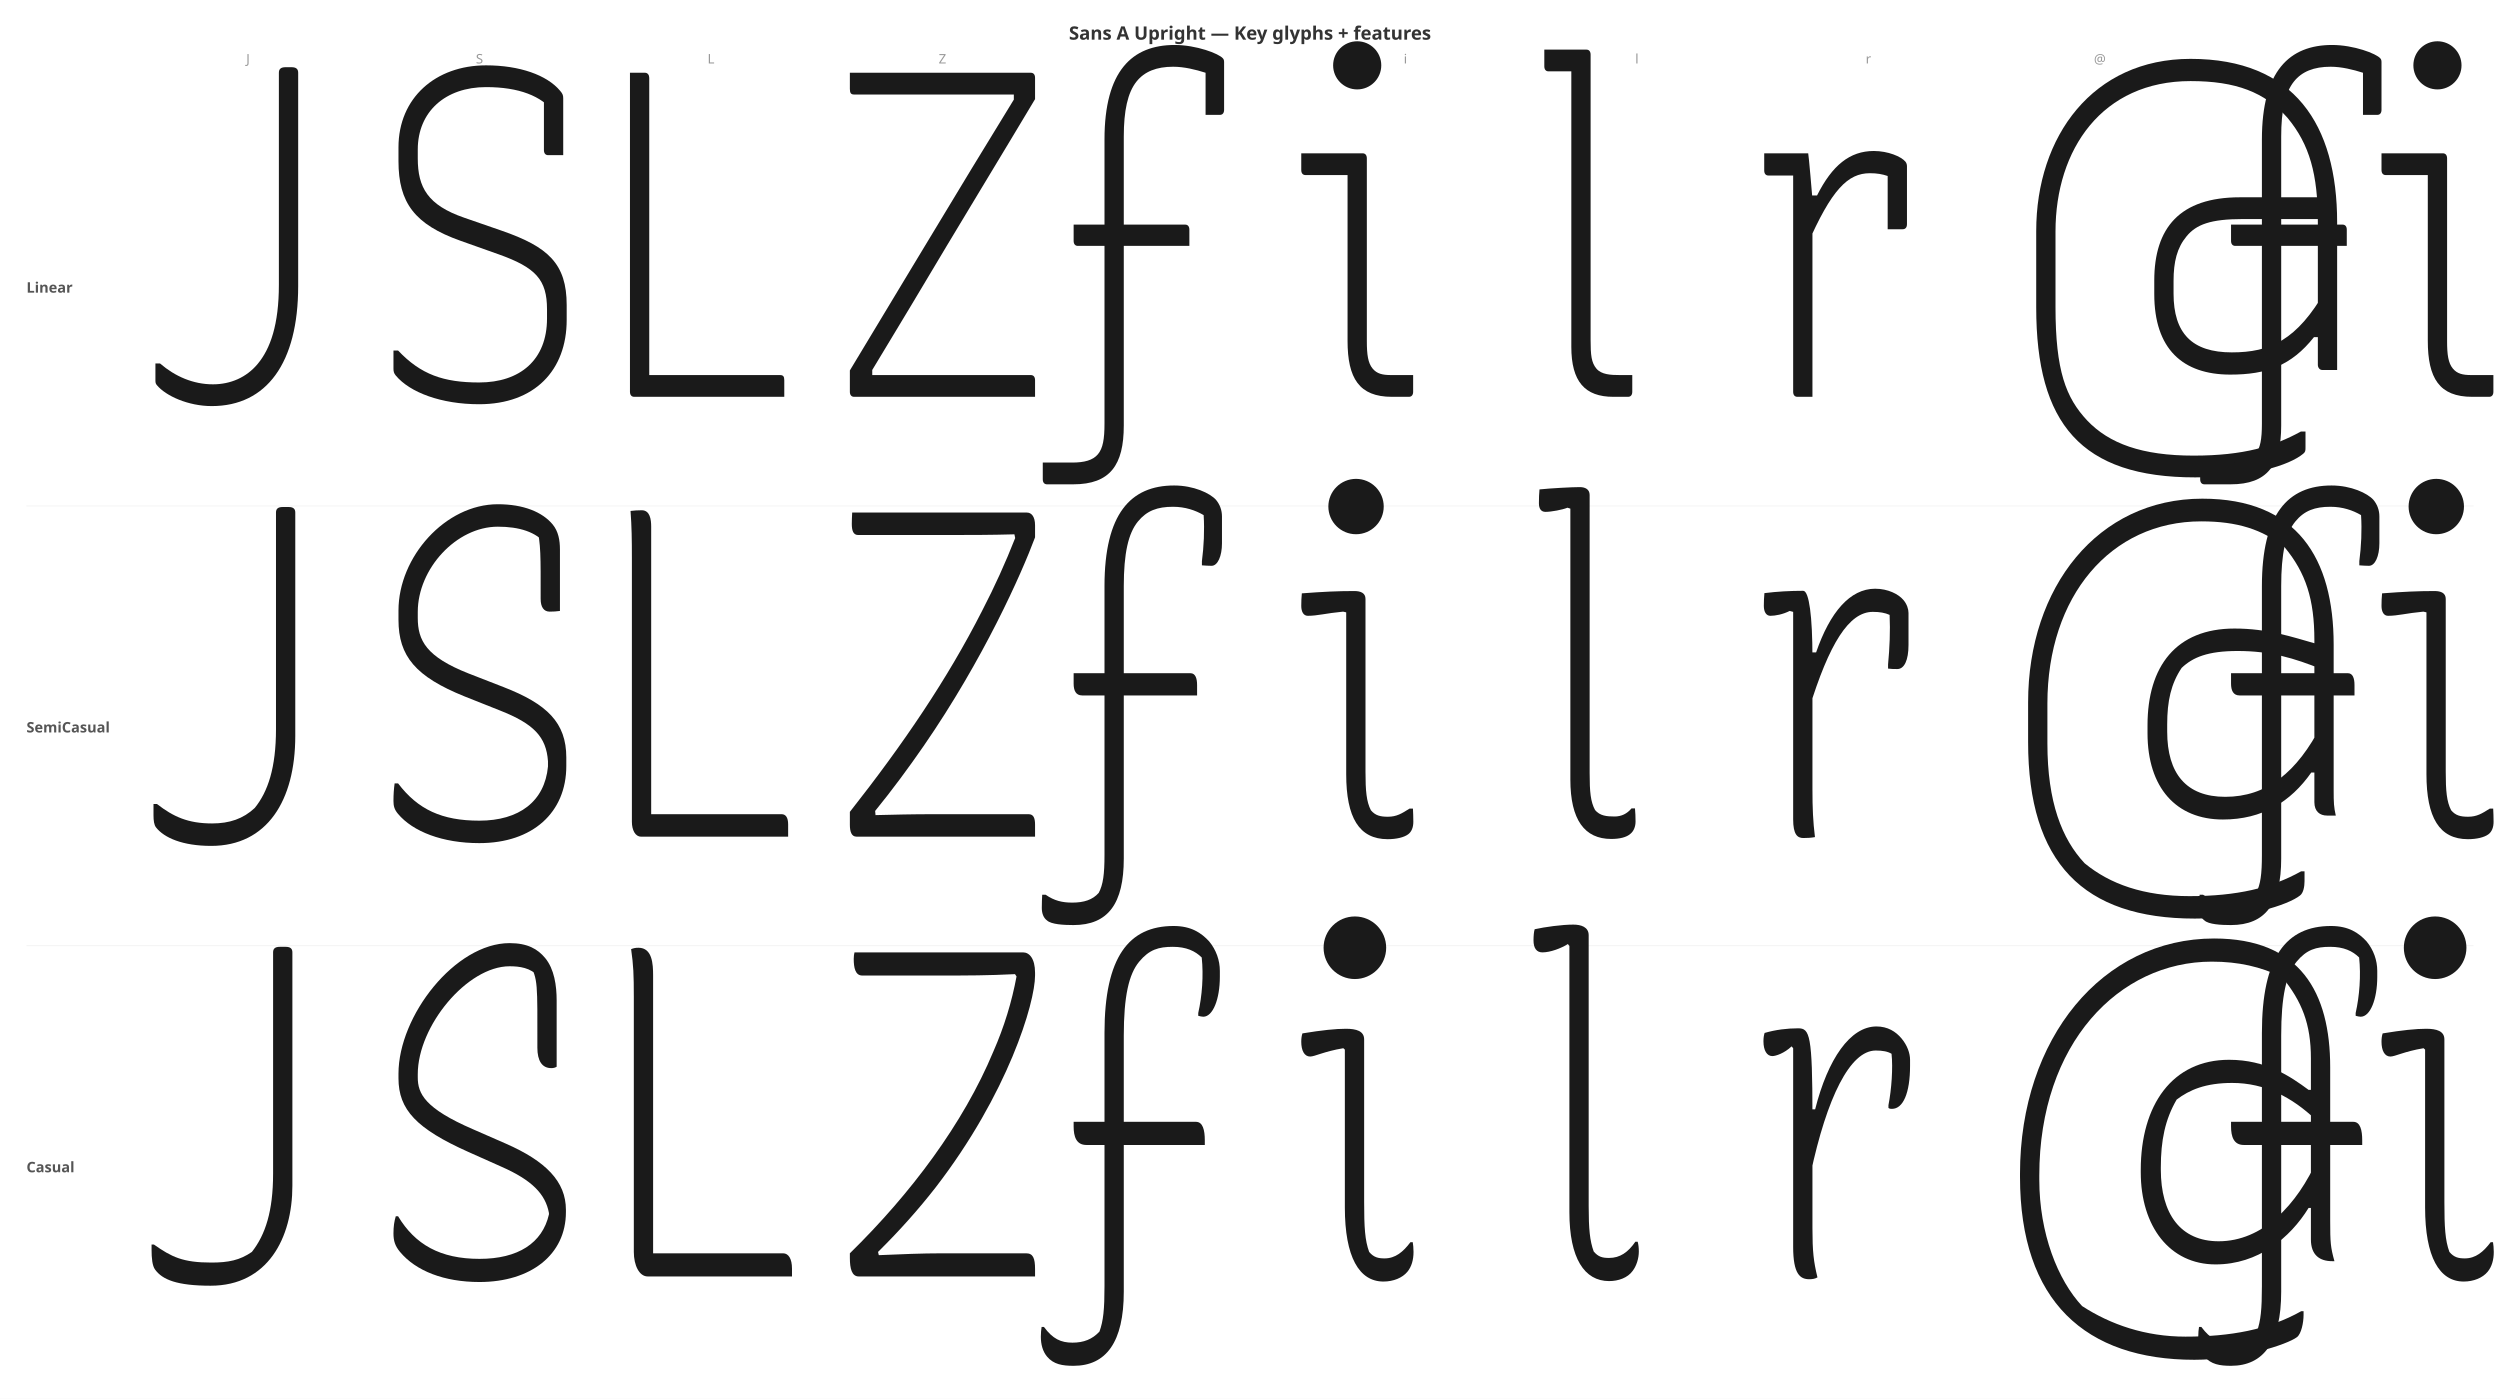
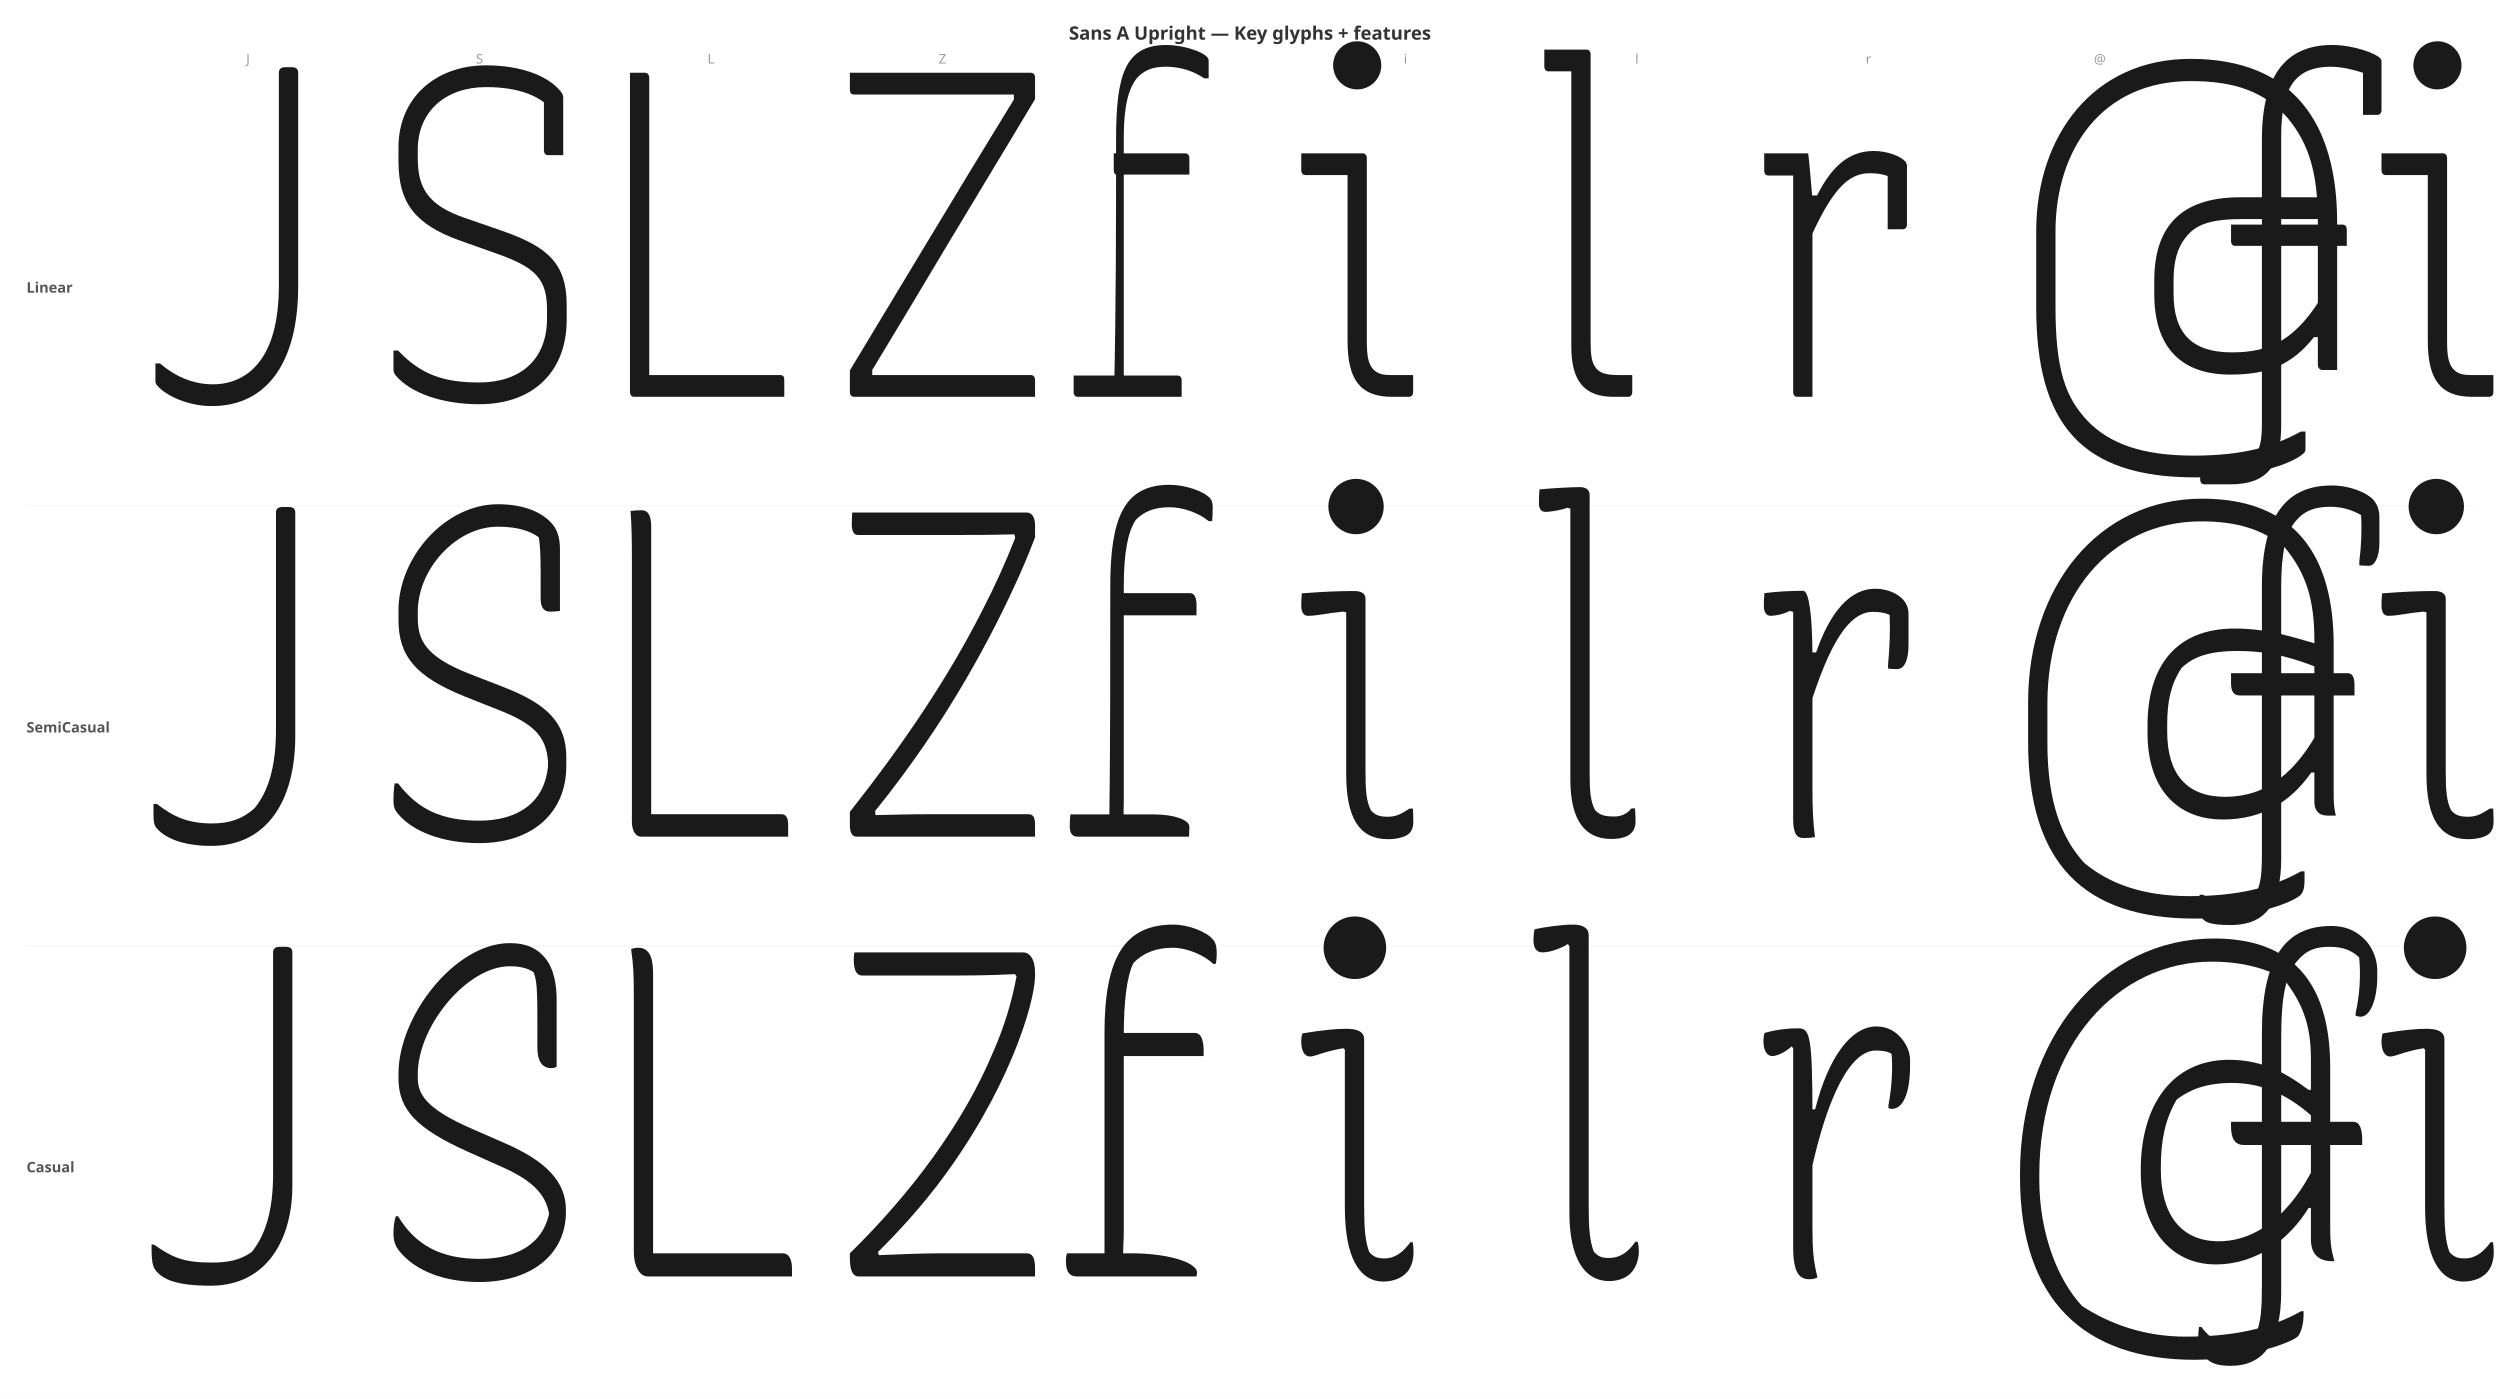
<svg xmlns="http://www.w3.org/2000/svg" width="1890.0" height="1057.5" viewBox="0 0 1890.0 1057.5">
  <rect width="100%" height="100%" fill="white" />
  <text x="945.0" y="30" text-anchor="middle" font-size="14" font-family="sans-serif" font-weight="bold" fill="#333">Sans A Upright — Key glyphs + features</text>
  <text x="187.5" y="48" text-anchor="middle" font-size="10" font-family="sans-serif" fill="#999">J</text>
  <text x="362.5" y="48" text-anchor="middle" font-size="10" font-family="sans-serif" fill="#999">S</text>
  <text x="537.5" y="48" text-anchor="middle" font-size="10" font-family="sans-serif" fill="#999">L</text>
  <text x="712.5" y="48" text-anchor="middle" font-size="10" font-family="sans-serif" fill="#999">Z</text>
  <text x="887.5" y="48" text-anchor="middle" font-size="10" font-family="sans-serif" fill="#999">f</text>
  <text x="1062.5" y="48" text-anchor="middle" font-size="10" font-family="sans-serif" fill="#999">i</text>
  <text x="1237.5" y="48" text-anchor="middle" font-size="10" font-family="sans-serif" fill="#999">l</text>
  <text x="1412.5" y="48" text-anchor="middle" font-size="10" font-family="sans-serif" fill="#999">r</text>
  <text x="1587.5" y="48" text-anchor="middle" font-size="10" font-family="sans-serif" fill="#999">@</text>
  <text x="1762.5" y="48" text-anchor="middle" font-size="10" font-family="sans-serif" fill="#999">fi</text>
  <text x="20" y="221.25" font-size="11" font-family="sans-serif" font-weight="bold" fill="#555">Linear</text>
  <path d="M160.958 290.55C146.083 290.55 132.375 284.6 121.0 274.8H117.5C117.5 279.35 117.5 283.2 117.5 287.75C117.5 289.5 117.792 290.2 118.667 291.25C125.375 299.3 142.292 307.0 160.083 307.0C201.5 307.0 225.417 274.45 225.417 216.35C225.417 163.105 225.417 108.246 225.417 55C225.417 52.2 223.958 50.8 220.312 50.8C218.854 50.8 217.396 50.8 215.938 50.8C212.292 50.8 210.833 52.2 210.833 55C210.833 55 210.833 55 210.833 55C210.833 55 210.833 55 210.833 55C210.833 107.899 210.833 162.401 210.833 215.3C210.833 245.4 204.417 263.6 194.792 275.15C186.333 285.3 174.375 290.55 160.958 290.55Z" fill="#1a1a1a" />
  <path d="M367.458 49.4C329.25 49.4 301.25 74.035 301.25 111.35V121.85C301.25 153.35 313.53 169.736 348.208 182.05L376.792 192.2C405.06 202.238 413.542 211.45 413.542 233.85V240.85C413.542 272.0 393.24 289.15 362.208 289.15C335.375 289.15 318.167 283.2 300.958 265.0H297.458C297.458 269.55 297.458 273.989 297.458 278.65C297.458 280.75 297.75 282.15 299.208 283.9C309.885 296.712 333.598 305.6 362.208 305.6C404.208 305.6 428.417 279.89 428.417 241.9V230.7C428.417 199.292 414.433 186.58 379.125 174.35L350.833 164.55C323.415 155.053 315.833 141.8 315.833 119.75V113.1C315.833 84.4 336.715 65.85 367.458 65.85C392.25 65.85 409.458 72.5 419.083 85.1L411.208 66.9C411.208 82.3 411.208 98.05 411.208 113.45C411.208 115.9 412.375 117.3 414.417 117.3C418.208 117.3 422.0 117.3 425.792 117.3C425.792 102.964 425.792 88.6 425.792 74.25C425.792 71.8 425.208 70.75 423.458 68.65C413.542 56.75 392.833 49.4 367.458 49.4Z" fill="#1a1a1a" />
  <path d="M479.458 300.0H592.917C592.917 296.85 592.917 291.6 592.917 287.4C592.917 284.6 592.042 283.55 589.708 283.55H490.833C490.833 208.65 490.833 133.75 490.833 58.85C490.833 56.75 489.667 55 487.625 55C483.833 55 480.042 55 476.25 55C476.25 66.55 476.25 78.45 476.25 90.0C476.25 123.6 476.25 217.05 476.25 296.15C476.25 298.6 477.417 300.0 479.458 300.0Z" fill="#1a1a1a" />
  <path d="M782.5 300.0C782.5 295.8 782.5 291.6 782.5 287.4C782.5 284.95 781.333 283.55 779.292 283.55H700.833C681.875 283.55 671.375 283.55 659.417 283.55V279.7C669.042 263.95 678.958 247.15 689.167 230.35C724.75 170.5 762.083 109.25 782.5 74.95V58.85C782.5 56.4 781.333 55 779.292 55H642.5C642.5 60.6 642.5 63.4 642.5 67.25C642.5 70.4 643.375 71.45 645.708 71.45H712.208C736.125 71.45 750.125 71.45 766.458 71.45V75.3C755.375 93.5 744.583 111.0 734.375 127.8C704.625 176.8 676.917 223.0 642.5 280.05V296.15C642.5 298.6 643.667 300.0 645.708 300.0Z" fill="#1a1a1a" />
-   <path d="M788.333 349.7C788.333 353.9 788.333 358.1 788.333 362.3C788.333 364.75 789.5 366.15 791.542 366.15C792.958 366.15 804.696 366.15 811.375 366.15C839.375 366.15 849.583 351.45 849.583 321.7C849.583 263.6 849.583 162.45 849.583 103.3C849.583 83.7 852.5 70.05 859.208 61.65C865.217 54.097 874.322 50.45 886.917 50.45C895.185 50.45 903.954 52.612 911.417 55C911.417 64.45 911.417 73.2 911.417 82.65V86.85C915.208 86.85 918.417 86.85 922.208 86.85C924.25 86.85 925.417 85.45 925.417 83.0V46.95C925.417 45.55 925.125 44.85 924.542 44.15C921.502 40.503 904.354 34.0 888.083 34.0C855.834 34.0 835.0 53.6 835.0 105.4C835.0 175.75 835.0 249.95 835.0 320.3C835.0 331.85 833.833 338.85 830.042 343.4C826.25 347.95 819.833 349.7 810.5 349.7C804.145 349.7 798.188 349.7 791.833 349.7ZM811.667 169.8C811.667 174.35 811.667 177.5 811.667 182.05C811.667 184.5 812.833 185.9 814.875 185.9H899.167C899.167 181.35 899.167 178.2 899.167 173.65C899.167 171.2 898.0 169.8 895.958 169.8Z" fill="#1a1a1a" />
+   <path d="M881.667 34.0C850.167 34.0 843.75 57.45 843.75 105.4C843.75 169.1 843.75 232.8 842.233 296.5H850.75L849.583 292.65C849.583 288.45 849.583 284.6 849.583 280.4C849.583 221.25 849.583 162.1 849.583 103.3C849.583 80.55 853.083 65.85 860.667 57.8C866.208 52.55 872.042 50.45 881.667 50.45C892.167 50.45 902.602 53.762 910.25 59.2H913.75C913.75 55 913.75 50.45 913.75 46.25C913.75 44.85 913.458 44.15 912.875 43.45C908.792 38.55 893.625 34.0 881.667 34.0ZM842.0 115.9C842.0 120.45 842.0 123.6 842.0 128.15C842.0 130.6 842.7 132.0 843.925 132.0H899.167C899.167 127.45 899.167 124.3 899.167 119.75C899.167 117.3 898.0 115.9 895.958 115.9ZM811.667 283.9C811.667 288.45 811.667 291.6 811.667 296.15C811.667 298.6 812.833 300.0 814.875 300.0H893.333C893.333 295.45 893.333 292.3 893.333 287.75C893.333 285.3 892.167 283.9 890.125 283.9Z" fill="#1a1a1a" />
  <path d="M983.75 115.9C983.75 120.1 983.75 124.3 983.75 128.5C983.75 130.95 984.917 132.35 986.958 132.35C998.333 132.35 1003.875 132.35 1015.25 132.35H1018.75C1018.75 173.65 1018.75 217.75 1018.75 257.65C1018.75 286.0 1027.5 300.0 1052.292 300.0C1058.125 300.0 1062.792 300.0 1065.125 300.0C1067.167 300.0 1068.333 298.6 1068.333 296.15C1068.333 291.95 1068.333 287.75 1068.333 283.55H1064.833C1058.708 283.55 1056.958 283.55 1051.708 283.55C1045.0 283.55 1040.917 282.5 1037.708 278.65C1034.208 274.45 1033.333 268.15 1033.333 258.0C1033.333 216.0 1033.333 165.25 1033.333 119.75C1033.333 117.3 1032.167 115.9 1030.125 115.9C1012.625 115.9 1001.25 115.9 983.75 115.9ZM1007.842 49.4C1007.842 59.452 1015.99 67.6 1026.042 67.6C1036.094 67.6 1044.242 59.452 1044.242 49.4C1044.242 39.348 1036.094 31.2 1026.042 31.2C1015.99 31.2 1007.842 39.348 1007.842 49.4Z" fill="#1a1a1a" />
  <path d="M1167.5 37.5C1167.5 41.7 1167.5 45.9 1167.5 50.1C1167.5 52.55 1168.667 53.95 1170.708 53.95C1173.333 53.95 1182.083 53.95 1184.708 53.95H1187.917C1187.917 94.9 1187.917 214.6 1187.917 262.2C1187.917 288.45 1198.125 300.0 1219.708 300.0C1225.25 300.0 1228.75 300.0 1230.792 300.0C1232.833 300.0 1234.0 298.6 1234.0 296.15C1234.0 291.95 1234.0 287.75 1234.0 283.55H1230.5C1229.333 283.55 1227.0 283.55 1224.667 283.55C1217.667 283.55 1210.667 283.2 1206.875 278.65C1203.083 274.1 1202.5 268.5 1202.5 256.95C1202.5 212.15 1202.5 86.15 1202.5 41.35C1202.5 38.9 1201.333 37.5 1199.292 37.5C1195.792 37.5 1176.25 37.5 1167.5 37.5Z" fill="#1a1a1a" />
  <path d="M1333.75 115.9C1333.75 120.1 1333.75 124.65 1333.75 128.85C1333.75 131.3 1334.917 132.7 1336.958 132.7C1341.771 132.7 1346.729 132.7 1351.542 132.7H1355.625C1355.625 187.3 1355.625 241.55 1355.625 296.15C1355.625 298.6 1356.792 300.0 1358.833 300.0C1362.625 300.0 1366.417 300.0 1370.208 300.0C1370.208 288.1 1370.208 276.2 1370.208 264.65C1370.208 226.5 1370.208 189.05 1370.208 150.55C1370.208 150.2 1367.292 115.9 1367.0 115.9C1356.052 115.9 1344.698 115.9 1333.75 115.9ZM1416.583 114.15C1398.5 114.15 1385.083 125.0 1373.708 147.75H1366.125V185.55C1384.702 143.056 1397.042 130.95 1413.667 130.95C1418.917 130.95 1423.0 131.65 1427.083 133.05C1427.083 146.7 1427.083 156.85 1427.083 169.1V173.3C1430.875 173.3 1434.667 173.3 1438.458 173.3C1440.5 173.3 1441.667 171.9 1441.667 169.45V125.7C1441.667 124.65 1441.375 123.25 1440.5 122.2C1437.292 118.35 1427.375 114.15 1416.583 114.15Z" fill="#1a1a1a" />
  <path d="M1539.375 174.7V232.45C1539.375 320.3 1573.208 360.9 1659.542 360.9C1701.833 360.9 1730.708 351.8 1741.208 343.05C1742.958 341.65 1742.958 340.6 1742.958 338.15C1742.958 334.65 1742.958 329.75 1742.958 326.25H1739.458C1719.042 337.45 1696.292 344.45 1658.375 344.45C1619.292 344.45 1594.5 335.35 1577.875 317.85C1561.833 300.7 1553.958 280.4 1553.958 232.1V175.05C1553.958 112.75 1589.25 61.3 1656.042 61.3C1690.458 61.3 1712.042 69.7 1729.25 88.95C1746.167 109.25 1752.292 132.0 1752.292 167.7C1752.292 196.75 1752.292 246.8 1752.292 275.85C1752.292 277.95 1753.75 279.7 1755.5 279.7H1766.875C1766.875 277.25 1766.875 274.45 1766.875 272.0C1766.875 244.35 1766.875 195.7 1766.875 168.05C1766.875 94.2 1734.5 44.5 1656.042 44.5C1582.25 44.5 1539.375 102.95 1539.375 174.7ZM1758.125 219.5C1736.542 257.3 1716.125 266.4 1687.25 266.4C1657.208 266.4 1643.208 252.05 1643.208 221.95V212.5C1643.208 197.8 1645.833 187.3 1653.125 178.55C1660.417 169.8 1670.917 165.6 1695.708 165.6C1721.083 165.6 1735.958 165.6 1760.167 165.6V149.15H1755.792C1733.625 149.15 1715.542 149.15 1693.375 149.15C1647.875 149.15 1628.625 172.25 1628.625 212.15V222.3C1628.625 263.95 1650.208 283.2 1686.083 283.2C1713.5 283.2 1732.167 276.55 1749.375 254.85H1758.125Z" fill="#1a1a1a" />
  <path d="M1663.333 349.7C1663.333 353.9 1663.333 358.1 1663.333 362.3C1663.333 364.75 1664.5 366.15 1666.542 366.15C1667.958 366.15 1679.696 366.15 1686.375 366.15C1714.375 366.15 1724.583 351.45 1724.583 321.7C1724.583 263.6 1724.583 162.45 1724.583 103.3C1724.583 83.7 1727.5 70.05 1734.208 61.65C1740.217 54.097 1749.322 50.45 1761.917 50.45C1770.185 50.45 1778.954 52.612 1786.417 55C1786.417 64.45 1786.417 73.2 1786.417 82.65V86.85C1790.208 86.85 1793.417 86.85 1797.208 86.85C1799.25 86.85 1800.417 85.45 1800.417 83.0V46.95C1800.417 45.55 1800.125 44.85 1799.542 44.15C1796.502 40.503 1779.354 34.0 1763.083 34.0C1730.834 34.0 1710.0 53.6 1710.0 105.4C1710.0 175.75 1710.0 249.95 1710.0 320.3C1710.0 331.85 1708.833 338.85 1705.042 343.4C1701.25 347.95 1694.833 349.7 1685.5 349.7C1679.145 349.7 1673.188 349.7 1666.833 349.7ZM1686.667 169.8C1686.667 174.35 1686.667 177.5 1686.667 182.05C1686.667 184.5 1687.833 185.9 1689.875 185.9H1774.167C1774.167 181.35 1774.167 178.2 1774.167 173.65C1774.167 171.2 1773.0 169.8 1770.958 169.8ZM1800.417 115.9C1800.417 120.1 1800.417 124.3 1800.417 128.5C1800.417 130.95 1801.583 132.35 1803.625 132.35C1815.0 132.35 1820.542 132.35 1831.917 132.35H1835.417C1835.417 173.65 1835.417 217.75 1835.417 257.65C1835.417 286.0 1844.167 300.0 1868.958 300.0C1874.792 300.0 1879.458 300.0 1881.792 300.0C1883.833 300.0 1885.0 298.6 1885.0 296.15C1885.0 291.95 1885.0 287.75 1885.0 283.55H1881.5C1875.375 283.55 1873.625 283.55 1868.375 283.55C1861.667 283.55 1857.583 282.5 1854.375 278.65C1850.875 274.45 1850.0 268.15 1850.0 258.0C1850.0 216.0 1850.0 165.25 1850.0 119.75C1850.0 117.3 1848.833 115.9 1846.792 115.9C1829.292 115.9 1817.917 115.9 1800.417 115.9ZM1824.508 49.4C1824.508 59.452 1832.656 67.6 1842.708 67.6C1852.76 67.6 1860.908 59.452 1860.908 49.4C1860.908 39.348 1852.76 31.2 1842.708 31.2C1832.656 31.2 1824.508 39.348 1824.508 49.4Z" fill="#1a1a1a" />
  <line x1="20" y1="382.5" x2="1870.0" y2="382.5" stroke="#eee" stroke-width="0.5" />
  <text x="20" y="553.75" font-size="11" font-family="sans-serif" font-weight="bold" fill="#555">SemiCasual</text>
  <path d="M160.375 622.525C142.146 622.525 131.062 617.45 118.667 607.825H116.042C116.042 610.8 116.042 613.25 116.042 616.225C116.042 620.425 116.479 623.575 117.938 625.5C124.062 633.375 138.062 639.5 159.646 639.5C201.938 639.5 223.229 605.2 223.229 556.375C223.229 500.646 223.229 443.229 223.229 387.5C223.229 384.7 221.771 383.3 218.125 383.3C216.667 383.3 215.208 383.3 213.75 383.3C210.104 383.3 208.646 384.7 208.646 387.5C208.646 387.5 208.646 387.5 208.646 387.5C208.646 387.5 208.646 387.5 208.646 387.5C208.646 441.554 208.646 497.246 208.646 551.3C208.646 580.525 202.521 598.55 192.604 610.8C183.854 619.025 173.5 622.525 160.375 622.525Z" fill="#1a1a1a" />
  <path d="M376.354 381.2C336.688 381.2 301.25 420.993 301.25 461.525V468.525C301.25 496.175 314.244 511.543 351.125 526.45L377.958 537.125C403.613 547.219 412.958 557.075 414.271 575.45V579.475C411.792 605.9 392.454 620.425 362.354 620.425C334.062 620.425 315.979 612.025 300.958 592.25H298.333C297.75 596.45 297.458 600.595 297.458 605.55C297.458 609.4 298.188 612.025 300.812 615.175C312.13 628.756 334.632 637.4 362.354 637.4C402.75 637.4 428.125 614.22 428.125 579.125V572.65C428.125 546.271 413.55 532.215 380.729 519.45L354.188 509.125C322.249 496.501 315.833 484.275 315.833 467.125V462.575C315.833 430.025 344.941 398.175 376.354 398.175C392.396 398.175 405.375 402.025 412.958 411.65L405.667 397.65C409.021 411.3 408.729 420.575 408.729 452.775C408.729 458.9 411.062 462.4 415.583 462.4C418.354 462.4 420.833 462.225 423.312 461.875C423.312 446.307 423.312 430.9 423.312 415.325C423.312 408.5 422.146 401.675 417.771 396.425C410.042 387.15 395.896 381.2 376.354 381.2Z" fill="#1a1a1a" />
  <path d="M484.562 632.5C484.562 632.5 595.833 632.5 595.833 632.5C595.833 629.875 595.833 626.2 595.833 623.225C595.833 618.15 594.083 615.525 590.875 615.525C590.875 615.525 492.292 615.525 492.292 615.525C492.292 543.075 492.292 470.625 492.292 398.175C492.292 392.75 491.417 385.75 485.146 385.75C482.083 385.75 479.458 385.925 476.688 386.275C477.562 398.175 477.708 407.625 477.708 421.8C477.708 471.15 477.708 551.475 477.708 621.3C477.708 627.6 480.333 632.5 484.562 632.5Z" fill="#1a1a1a" />
  <path d="M782.5 632.5C782.5 629.525 782.5 626.375 782.5 623.4C782.5 618.15 781.188 615.525 777.542 615.525C777.542 615.525 706.521 615.525 706.521 615.525C689.312 615.525 676.333 615.875 661.896 616.225C661.896 616.225 661.604 613.075 661.604 613.075C674.583 597.15 686.833 580.525 698.208 564.075C743.417 498.625 772.292 433.7 782.5 406.225C782.5 406.225 782.5 397.125 782.5 397.125C782.5 390.475 779.729 387.5 776.375 387.5C776.375 387.5 644.25 387.5 644.25 387.5C644.104 390.825 643.958 393.1 643.958 396.075C643.958 400.975 644.979 404.475 648.771 404.475C648.771 404.475 712.354 404.475 712.354 404.475C733.354 404.475 748.521 404.475 766.896 403.95C766.896 403.95 767.479 406.75 767.479 406.75C760.188 425.3 751.875 443.675 742.688 461.35C716.438 513.15 682.75 562.675 642.5 613.775C642.5 613.775 642.5 623.575 642.5 623.575C642.5 628.825 643.812 632.5 647.458 632.5C647.458 632.5 782.5 632.5 782.5 632.5Z" fill="#1a1a1a" />
-   <path d="M787.896 676.425C787.75 679.4 787.604 682.9 787.604 686.4C787.604 690.6 788.917 693.925 791.542 695.85C794.729 698.825 803.952 699.35 811.521 699.35C837.781 699.35 849.583 683.075 849.583 649.125C849.583 588.925 849.583 504.05 849.583 443.15C849.583 418.475 852.938 403.25 860.229 394.325C867.025 385.998 875.078 383.125 886.771 383.125C896.009 383.125 903.748 385.781 909.958 389.425C910.688 400.975 910.104 413.05 908.646 424.25C908.646 424.25 908.646 427.4 908.646 427.4C911.271 427.575 913.458 427.75 915.938 427.75C920.604 427.75 923.812 420.4 923.812 410.775C923.812 410.775 923.812 390.475 923.812 390.475C923.812 385.775 922.274 381.454 919.292 377.875C914.825 372.887 902.49 367.025 887.646 367.025C854.604 367.025 835.0 388.55 835.0 443.15C835.0 510.0 835.0 579.65 835.0 646.325C835.0 660.85 833.979 668.725 830.625 675.025C826.02 680.242 819.509 682.375 810.646 682.375C803.094 682.375 797.052 680.975 790.521 676.425C790.521 676.425 787.896 676.425 787.896 676.425ZM811.667 508.95C811.667 511.75 811.667 514.025 811.667 516.825C811.667 521.9 813.271 525.75 818.083 525.75C818.083 525.75 905.0 525.75 905.0 525.75C905.0 522.95 905.0 520.675 905.0 517.875C905.0 512.8 903.688 508.95 900.042 508.95C900.042 508.95 811.667 508.95 811.667 508.95Z" fill="#1a1a1a" />
+   <path d="M884.292 366.5C850.312 366.5 839.375 390.475 839.375 443.15C839.375 503.525 839.375 563.725 838.617 624.1C838.617 624.1 850.021 624.1 850.021 624.1C850.021 624.1 849.35 619.375 849.35 619.375C849.292 615.7 849.583 611.85 849.583 605.375C849.583 551.3 849.583 497.05 849.583 443.15C849.583 418.65 852.5 402.025 858.771 392.925C865.188 386.45 873.062 383.475 884.292 383.475C894.646 383.475 906.572 387.931 913.75 393.975C913.75 393.975 916.375 393.975 916.375 393.975C916.667 391.0 916.812 387.15 916.812 383.825C916.812 380.15 916.229 378.4 914.917 376.825C910.396 371.4 895.958 366.5 884.292 366.5ZM841.562 448.4C841.562 451.2 841.562 453.475 841.562 456.275C841.562 461.35 842.35 465.2 844.538 465.2C844.538 465.2 904.562 465.2 904.562 465.2C904.562 462.4 904.562 460.125 904.562 457.325C904.562 452.25 903.25 448.4 899.604 448.4C899.604 448.4 841.562 448.4 841.562 448.4ZM809.188 615.7C808.896 618.675 808.75 621.125 808.75 624.625C808.75 629.175 810.062 632.5 814.583 632.5C814.583 632.5 898.875 632.5 898.875 632.5C899.021 629.875 899.167 627.775 899.167 624.975C899.167 619.725 887.202 615.7 872.771 615.7C872.771 615.7 809.188 615.7 809.188 615.7Z" fill="#1a1a1a" />
  <path d="M984.188 448.575C983.896 451.55 983.75 454.7 983.75 458.025C983.75 462.575 985.5 465.55 988.708 465.55C996.146 465.55 1002.417 463.625 1015.396 462.4C1015.396 462.4 1017.729 462.925 1017.729 462.925C1017.729 503.525 1017.729 545.35 1017.729 585.25C1017.729 618.15 1027.5 634.425 1049.083 634.425C1055.792 634.425 1061.479 633.025 1064.542 630.75C1067.167 628.825 1068.479 625.5 1068.479 621.3C1068.479 617.8 1068.333 614.3 1068.188 611.325C1068.188 611.325 1065.562 611.325 1065.562 611.325C1059.729 615.0 1055.938 617.45 1049.229 617.45C1043.542 617.45 1039.75 616.575 1036.396 612.55C1033.042 606.075 1032.312 598.025 1032.312 583.325C1032.312 541.85 1032.312 496.0 1032.312 452.775C1032.312 448.4 1028.812 446.825 1023.854 446.825C1011.167 446.825 1000.375 447.35 984.188 448.575ZM1004.237 382.95C1004.237 382.95 1004.237 382.95 1004.237 382.95C1004.237 394.51 1013.607 403.88 1025.167 403.88C1036.726 403.88 1046.097 394.51 1046.097 382.95C1046.097 382.95 1046.097 382.95 1046.097 382.95C1046.097 371.39 1036.726 362.02 1025.167 362.02C1013.607 362.02 1004.237 371.39 1004.237 382.95Z" fill="#1a1a1a" />
  <path d="M1163.854 370.0C1163.562 372.975 1163.417 376.825 1163.417 380.5C1163.417 384.7 1165.167 386.975 1168.375 386.975C1172.75 386.975 1181.208 385.4 1185.0 383.825C1185.0 383.825 1187.188 384.525 1187.188 384.525C1187.188 438.425 1187.188 531.875 1187.188 589.275C1187.188 619.9 1197.979 634.25 1218.104 634.25C1224.375 634.25 1229.625 633.025 1232.542 630.4C1235.021 628.475 1236.479 624.975 1236.479 621.125C1236.479 617.625 1236.333 614.3 1236.042 611.15C1236.042 611.15 1233.417 611.15 1233.417 611.15C1230.062 615.175 1225.833 617.275 1220.583 617.275C1214.604 617.275 1209.5 616.75 1205.854 612.375C1202.5 606.075 1201.771 598.9 1201.771 584.375C1201.771 528.025 1201.771 430.55 1201.771 374.2C1201.771 369.825 1198.271 368.25 1194.333 368.25C1188.354 368.25 1172.167 369.125 1163.854 370.0Z" fill="#1a1a1a" />
  <path d="M1333.896 448.4C1333.604 451.375 1333.458 454.7 1333.458 458.025C1333.458 462.75 1335.354 465.55 1338.417 465.55C1342.127 465.55 1347.823 464.5 1353.0 461.875C1353.0 461.875 1355.625 462.575 1355.625 462.575C1355.625 514.9 1355.625 567.05 1355.625 619.375C1355.625 630.925 1358.833 633.55 1363.354 633.55C1366.417 633.55 1369.333 633.375 1372.104 632.85C1370.646 620.95 1370.208 611.15 1370.208 596.625C1370.208 563.025 1370.208 532.75 1370.208 497.05C1370.208 466.25 1367.729 446.65 1363.208 446.65C1353.611 446.65 1343.599 447.175 1333.896 448.4ZM1417.604 445.075C1398.646 445.075 1383.479 462.75 1372.979 493.2C1372.979 493.2 1366.271 493.2 1366.271 493.2C1366.271 493.2 1367.438 536.6 1367.438 536.6C1382.943 486.206 1397.881 462.575 1415.854 462.575C1421.104 462.575 1425.042 463.275 1428.542 464.85C1429.125 476.925 1428.542 490.225 1427.375 502.3C1427.375 502.3 1427.375 505.45 1427.375 505.45C1429.708 505.8 1432.042 505.8 1434.375 505.8C1439.625 505.8 1442.833 499.15 1442.833 487.6C1442.833 487.6 1442.833 463.45 1442.833 463.45C1442.833 460.475 1441.667 456.8 1439.042 453.65C1435.25 449.1 1427.229 445.075 1417.604 445.075Z" fill="#1a1a1a" />
  <path d="M1533.25 531.0C1533.25 531.0 1533.25 561.1 1533.25 561.1C1533.25 652.1 1574.958 694.45 1659.25 694.45C1697.75 694.45 1729.979 684.125 1738.875 676.95C1741.354 675.025 1742.229 670.3 1742.229 666.1C1742.229 663.825 1742.229 661.025 1742.229 658.75C1742.229 658.75 1739.604 658.75 1739.604 658.75C1717.0 671.35 1691.188 677.475 1655.312 677.475C1620.604 677.475 1595.083 668.375 1575.979 652.625C1558.771 634.25 1547.833 606.425 1547.833 561.975C1547.833 561.975 1547.833 531.875 1547.833 531.875C1547.833 450.675 1595.667 394.15 1664.062 394.15C1691.479 394.15 1710.438 400.275 1727.208 413.75C1743.25 433.175 1749.667 453.125 1749.667 483.925C1749.667 516.3 1749.667 574.05 1749.667 606.425C1749.667 613.425 1753.75 616.575 1759.292 616.575C1759.292 616.575 1765.854 616.575 1765.854 616.575C1764.396 610.1 1764.25 606.95 1764.25 597.5C1764.25 567.225 1764.25 511.75 1764.25 487.425C1764.25 422.325 1736.833 377.0 1664.938 377.0C1585.896 377.0 1533.25 443.85 1533.25 531.0ZM1755.208 547.625C1736.542 584.375 1713.208 602.4 1682.292 602.4C1652.833 602.4 1638.396 584.9 1638.396 553.05C1638.396 553.05 1638.396 547.625 1638.396 547.625C1638.396 529.95 1641.312 516.825 1649.333 504.925C1657.792 496.875 1669.167 492.15 1691.625 492.15C1716.708 492.15 1734.354 497.575 1755.354 505.975C1755.354 505.975 1755.354 486.55 1755.354 486.55C1755.354 486.55 1750.542 486.55 1750.542 486.55C1732.604 481.475 1714.375 475.175 1689.292 475.175C1645.104 475.175 1623.521 503.7 1623.521 548.325C1623.521 548.325 1623.521 554.275 1623.521 554.275C1623.521 595.575 1645.25 619.55 1680.542 619.55C1710.292 619.55 1731.729 606.25 1747.333 584.025C1747.333 584.025 1755.208 584.025 1755.208 584.025C1755.208 584.025 1755.208 547.625 1755.208 547.625Z" fill="#1a1a1a" />
  <path d="M1662.896 676.425C1662.75 679.4 1662.604 682.9 1662.604 686.4C1662.604 690.6 1663.917 693.925 1666.542 695.85C1669.729 698.825 1678.952 699.35 1686.521 699.35C1712.781 699.35 1724.583 683.075 1724.583 649.125C1724.583 588.925 1724.583 504.05 1724.583 443.15C1724.583 418.475 1727.938 403.25 1735.229 394.325C1742.025 385.998 1750.078 383.125 1761.771 383.125C1771.009 383.125 1778.748 385.781 1784.958 389.425C1785.688 400.975 1785.104 413.05 1783.646 424.25C1783.646 424.25 1783.646 427.4 1783.646 427.4C1786.271 427.575 1788.458 427.75 1790.938 427.75C1795.604 427.75 1798.812 420.4 1798.812 410.775C1798.812 410.775 1798.812 390.475 1798.812 390.475C1798.812 385.775 1797.274 381.454 1794.292 377.875C1789.825 372.887 1777.49 367.025 1762.646 367.025C1729.604 367.025 1710.0 388.55 1710.0 443.15C1710.0 510.0 1710.0 579.65 1710.0 646.325C1710.0 660.85 1708.979 668.725 1705.625 675.025C1701.02 680.242 1694.509 682.375 1685.646 682.375C1678.094 682.375 1672.052 680.975 1665.521 676.425C1665.521 676.425 1662.896 676.425 1662.896 676.425ZM1686.667 508.95C1686.667 511.75 1686.667 514.025 1686.667 516.825C1686.667 521.9 1688.271 525.75 1693.083 525.75C1693.083 525.75 1780.0 525.75 1780.0 525.75C1780.0 522.95 1780.0 520.675 1780.0 517.875C1780.0 512.8 1778.688 508.95 1775.042 508.95C1775.042 508.95 1686.667 508.95 1686.667 508.95ZM1800.854 448.575C1800.562 451.55 1800.417 454.7 1800.417 458.025C1800.417 462.575 1802.167 465.55 1805.375 465.55C1812.812 465.55 1819.083 463.625 1832.062 462.4C1832.062 462.4 1834.396 462.925 1834.396 462.925C1834.396 503.525 1834.396 545.35 1834.396 585.25C1834.396 618.15 1844.167 634.425 1865.75 634.425C1872.458 634.425 1878.146 633.025 1881.208 630.75C1883.833 628.825 1885.146 625.5 1885.146 621.3C1885.146 617.8 1885.0 614.3 1884.854 611.325C1884.854 611.325 1882.229 611.325 1882.229 611.325C1876.396 615.0 1872.604 617.45 1865.896 617.45C1860.208 617.45 1856.417 616.575 1853.062 612.55C1849.708 606.075 1848.979 598.025 1848.979 583.325C1848.979 541.85 1848.979 496.0 1848.979 452.775C1848.979 448.4 1845.479 446.825 1840.521 446.825C1827.833 446.825 1817.042 447.35 1800.854 448.575ZM1820.903 382.95C1820.903 382.95 1820.903 382.95 1820.903 382.95C1820.903 394.51 1830.274 403.88 1841.833 403.88C1853.393 403.88 1862.763 394.51 1862.763 382.95C1862.763 382.95 1862.763 382.95 1862.763 382.95C1862.763 371.39 1853.393 362.02 1841.833 362.02C1830.274 362.02 1820.903 371.39 1820.903 382.95Z" fill="#1a1a1a" />
  <line x1="20" y1="715.0" x2="1870.0" y2="715.0" stroke="#eee" stroke-width="0.5" />
  <text x="20" y="886.25" font-size="11" font-family="sans-serif" font-weight="bold" fill="#555">Casual</text>
  <path d="M159.792 954.5C138.208 954.5 129.75 950.3 116.333 940.85H114.583C114.583 942.25 114.583 943.3 114.583 944.7C114.583 951.35 115.167 956.95 117.208 959.75C122.75 967.45 133.833 972.0 159.208 972.0C202.375 972.0 221.042 935.95 221.042 896.4C221.042 838.188 221.042 778.212 221.042 720.0C221.042 717.2 219.583 715.8 215.938 715.8C214.479 715.8 213.021 715.8 211.562 715.8C207.917 715.8 206.458 717.2 206.458 720.0C206.458 720.0 206.458 720.0 206.458 720.0C206.458 720.0 206.458 720.0 206.458 720.0C206.458 775.209 206.458 832.091 206.458 887.3C206.458 915.65 200.625 933.5 190.417 946.45C181.375 952.75 172.625 954.5 159.792 954.5Z" fill="#1a1a1a" />
  <path d="M385.25 713.0C344.125 713.0 301.25 767.95 301.25 811.7V815.2C301.25 839.0 314.958 853.35 354.042 870.85L379.125 882.05C402.167 892.2 412.375 902.7 415.0 917.05V918.1C410.042 939.8 391.667 951.7 362.5 951.7C332.75 951.7 313.792 940.85 300.958 919.5H299.208C298.042 923.35 297.458 927.2 297.458 932.45C297.458 938.05 298.625 941.9 302.417 946.45C314.375 960.8 335.667 969.2 362.5 969.2C401.292 969.2 427.833 948.55 427.833 916.35V914.6C427.833 893.25 412.667 877.85 382.333 864.55L357.542 853.7C321.083 837.95 315.833 826.75 315.833 814.5V812.05C315.833 775.65 353.167 730.5 385.25 730.5C392.542 730.5 401.292 731.55 406.833 738.2L400.125 728.4C406.833 740.3 406.25 743.1 406.25 792.1C406.25 801.9 409.75 807.5 416.75 807.5C418.5 807.5 419.667 807.15 420.833 806.45C420.833 789.65 420.833 773.2 420.833 756.4C420.833 745.2 419.083 732.6 412.083 724.2C406.542 717.55 398.958 713.0 385.25 713.0Z" fill="#1a1a1a" />
  <path d="M489.667 965.0H598.75C598.75 962.9 598.75 960.8 598.75 959.05C598.75 951.7 596.125 947.5 592.042 947.5H493.75C493.75 877.5 493.75 807.5 493.75 737.5C493.75 728.75 493.167 716.5 482.667 716.5C480.333 716.5 478.875 716.85 477.125 717.55C478.875 729.8 479.167 736.8 479.167 753.6C479.167 818.7 479.167 885.9 479.167 946.45C479.167 956.6 483.25 965.0 489.667 965.0Z" fill="#1a1a1a" />
  <path d="M782.5 965.0C782.5 963.25 782.5 961.15 782.5 959.4C782.5 951.35 781.042 947.5 775.792 947.5H712.208C696.75 947.5 681.292 948.2 664.375 948.9L663.792 946.45C680.125 930.35 694.708 913.9 707.25 897.8C762.083 826.75 782.5 758.15 782.5 737.5V735.4C782.5 724.55 778.125 720.0 773.458 720.0H646.0C645.708 721.05 645.417 722.8 645.417 724.9C645.417 731.55 646.583 737.5 651.833 737.5H712.5C730.583 737.5 746.917 737.5 767.333 736.45L768.5 738.2C765.0 757.1 759.167 776.35 751.0 794.9C728.25 849.5 688.583 902.35 642.5 947.5V951.0C642.5 959.05 643.958 965.0 649.208 965.0Z" fill="#1a1a1a" />
-   <path d="M787.458 1003.15C787.167 1004.9 786.875 1007.7 786.875 1010.5C786.875 1016.45 788.333 1021.7 791.542 1025.55C796.5 1031.5 803.208 1032.55 811.667 1032.55C836.186 1032.55 849.583 1014.7 849.583 976.55C849.583 914.25 849.583 845.65 849.583 783.0C849.583 753.25 853.375 736.45 861.25 727.0C868.833 717.9 875.833 715.8 886.625 715.8C896.833 715.8 903.542 718.95 908.5 723.85C909.958 737.5 908.792 752.9 905.875 765.85V767.95C907.333 768.3 908.5 768.65 909.667 768.65C916.958 768.65 922.208 755.35 922.208 738.55V734.0C922.208 726 919.423 718.057 914.042 711.6C908.148 705.272 900.625 700.05 887.208 700.05C853.375 700.05 835.0 723.5 835.0 780.9C835.0 844.25 835.0 909.35 835.0 972.35C835.0 989.85 834.125 998.6 831.208 1006.65C825.789 1012.534 819.185 1015.05 810.792 1015.05C802.042 1015.05 795.917 1012.25 789.208 1003.15ZM811.667 848.1C811.667 849.15 811.667 850.55 811.667 851.6C811.667 859.3 813.708 865.6 821.292 865.6H910.833C910.833 864.55 910.833 863.15 910.833 862.1C910.833 854.4 909.375 848.1 904.125 848.1Z" fill="#1a1a1a" />
+   <path d="M886.917 699.0C850.458 699.0 835.0 723.5 835.0 780.9C835.0 837.95 835.0 894.65 835.0 951.7H849.292L849.117 946.1C849.0 942.95 849.583 939.1 849.583 930.35C849.583 881.35 849.583 832.0 849.583 783.0C849.583 756.75 851.917 738.2 856.875 728.05C864.167 720.35 874.083 716.5 886.917 716.5C897.125 716.5 910.542 722.1 917.25 728.75H919.0C919.583 727.0 919.875 723.85 919.875 721.4C919.875 715.45 919.0 712.65 916.958 710.2C912.0 704.25 898.292 699.0 886.917 699.0ZM841.125 780.9C841.125 781.95 841.125 783.35 841.125 784.4C841.125 792.1 842.0 798.4 845.15 798.4H909.958C909.958 797.35 909.958 795.95 909.958 794.9C909.958 787.2 908.5 780.9 903.25 780.9ZM806.708 947.5C806.125 948.9 805.833 950.65 805.833 953.1C805.833 959.75 807.292 965.0 814.292 965.0H904.417C904.708 964.3 905.0 963.25 905.0 962.2C905.0 954.15 882.237 947.5 855.417 947.5Z" fill="#1a1a1a" />
  <path d="M984.625 781.25C984.042 783.0 983.75 785.1 983.75 787.55C983.75 794.2 986.083 798.75 990.458 798.75C993.958 798.75 1000.958 794.9 1015.542 792.45L1016.708 793.5C1016.708 833.4 1016.708 872.95 1016.708 912.85C1016.708 950.3 1027.5 968.85 1045.875 968.85C1053.458 968.85 1060.167 966.05 1063.958 961.5C1067.167 957.65 1068.625 952.4 1068.625 946.45C1068.625 943.65 1068.333 940.85 1068.042 939.1H1066.292C1060.75 946.45 1054.917 951.35 1046.75 951.35C1042.083 951.35 1038.583 950.65 1035.083 946.45C1031.875 937.7 1031.292 927.9 1031.292 908.65C1031.292 867.7 1031.292 826.75 1031.292 785.8C1031.292 779.5 1025.458 777.75 1017.583 777.75C1009.708 777.75 999.5 778.8 984.625 781.25ZM1000.632 716.5C1000.632 729.567 1011.224 740.16 1024.292 740.16C1037.359 740.16 1047.952 729.567 1047.952 716.5C1047.952 703.433 1037.359 692.84 1024.292 692.84C1011.224 692.84 1000.632 703.433 1000.632 716.5Z" fill="#1a1a1a" />
  <path d="M1160.208 702.5C1159.625 704.25 1159.333 707.75 1159.333 710.9C1159.333 716.85 1161.667 720.0 1166.042 720.0C1172.167 720.0 1180.333 716.85 1185.292 713.7L1186.458 715.1C1186.458 781.95 1186.458 849.15 1186.458 916.35C1186.458 951.35 1197.833 968.5 1216.5 968.5C1223.5 968.5 1230.5 966.05 1234.292 960.8C1237.208 956.95 1238.958 951.35 1238.958 946.1C1238.958 943.3 1238.667 940.85 1238.083 938.75H1236.333C1230.792 946.8 1224.667 951.0 1216.5 951.0C1211.542 951.0 1208.333 950.3 1204.833 946.1C1201.917 938.05 1201.042 929.3 1201.042 911.8C1201.042 843.9 1201.042 774.95 1201.042 707.05C1201.042 700.75 1195.208 699.0 1189.375 699.0C1180.917 699.0 1168.083 700.75 1160.208 702.5Z" fill="#1a1a1a" />
  <path d="M1334.042 780.9C1333.458 782.65 1333.167 784.75 1333.167 787.2C1333.167 794.2 1335.792 798.4 1339.875 798.4C1342.483 798.4 1348.917 796.3 1354.458 791.05L1355.625 792.45C1355.625 842.5 1355.625 892.55 1355.625 942.6C1355.625 963.25 1360.875 967.1 1367.875 967.1C1370.208 967.1 1372.25 966.75 1374.0 965.7C1371.083 953.8 1370.208 946.1 1370.208 928.6C1370.208 899.55 1370.208 876.45 1370.208 843.55C1370.208 782.3 1368.167 777.4 1359.417 777.4C1351.17 777.4 1342.5 778.45 1334.042 780.9ZM1418.625 776.0C1398.792 776.0 1381.875 800.5 1372.25 838.65H1366.417L1368.75 887.65C1381.184 829.356 1398.721 794.2 1418.042 794.2C1423.292 794.2 1427.083 794.9 1430.0 796.65C1431.167 807.15 1430.0 823.6 1427.667 835.5V837.6C1428.542 838.3 1429.417 838.3 1430.292 838.3C1438.75 838.3 1444.0 826.4 1444.0 805.75V801.2C1444.0 796.3 1441.958 790.35 1437.583 785.1C1433.208 779.85 1427.083 776.0 1418.625 776.0Z" fill="#1a1a1a" />
  <path d="M1527.125 887.3V889.75C1527.125 983.9 1576.708 1028.0 1658.958 1028.0C1693.667 1028.0 1729.25 1016.45 1736.542 1010.85C1739.75 1008.4 1741.5 1000.0 1741.5 994.05C1741.5 993.0 1741.5 992.3 1741.5 991.25H1739.75C1714.958 1005.25 1686.083 1010.5 1652.25 1010.5C1621.917 1010.5 1595.667 1001.4 1574.083 987.4C1555.708 967.8 1541.708 932.45 1541.708 891.85V888.7C1541.708 788.6 1602.083 727.0 1672.083 727.0C1692.5 727.0 1708.833 730.85 1725.167 738.55C1740.333 757.1 1747.042 774.25 1747.042 800.15C1747.042 835.85 1747.042 901.3 1747.042 937.0C1747.042 948.9 1753.75 953.45 1763.083 953.45H1764.833C1761.917 942.95 1761.625 939.45 1761.625 923.0C1761.625 890.1 1761.625 827.8 1761.625 806.8C1761.625 750.45 1739.167 709.5 1673.833 709.5C1589.542 709.5 1527.125 784.75 1527.125 887.3ZM1752.292 875.75C1736.542 911.45 1710.292 938.4 1677.333 938.4C1648.458 938.4 1633.583 917.75 1633.583 884.15V882.75C1633.583 862.1 1636.792 846.35 1645.542 831.3C1655.167 823.95 1667.417 818.7 1687.542 818.7C1712.333 818.7 1732.75 829.55 1750.542 846.35V823.95H1745.292C1731.583 813.8 1713.208 801.2 1685.208 801.2C1642.333 801.2 1618.417 835.15 1618.417 884.5V886.25C1618.417 927.2 1640.292 955.9 1675.0 955.9C1707.083 955.9 1731.292 935.95 1745.292 913.2H1752.292Z" fill="#1a1a1a" />
  <path d="M1662.458 1003.15C1662.167 1004.9 1661.875 1007.7 1661.875 1010.5C1661.875 1016.45 1663.333 1021.7 1666.542 1025.55C1671.5 1031.5 1678.208 1032.55 1686.667 1032.55C1711.186 1032.55 1724.583 1014.7 1724.583 976.55C1724.583 914.25 1724.583 845.65 1724.583 783.0C1724.583 753.25 1728.375 736.45 1736.25 727.0C1743.833 717.9 1750.833 715.8 1761.625 715.8C1771.833 715.8 1778.542 718.95 1783.5 723.85C1784.958 737.5 1783.792 752.9 1780.875 765.85V767.95C1782.333 768.3 1783.5 768.65 1784.667 768.65C1791.958 768.65 1797.208 755.35 1797.208 738.55V734.0C1797.208 726 1794.423 718.057 1789.042 711.6C1783.148 705.272 1775.625 700.05 1762.208 700.05C1728.375 700.05 1710.0 723.5 1710.0 780.9C1710.0 844.25 1710.0 909.35 1710.0 972.35C1710.0 989.85 1709.125 998.6 1706.208 1006.65C1700.789 1012.534 1694.185 1015.05 1685.792 1015.05C1677.042 1015.05 1670.917 1012.25 1664.208 1003.15ZM1686.667 848.1C1686.667 849.15 1686.667 850.55 1686.667 851.6C1686.667 859.3 1688.708 865.6 1696.292 865.6H1785.833C1785.833 864.55 1785.833 863.15 1785.833 862.1C1785.833 854.4 1784.375 848.1 1779.125 848.1ZM1801.292 781.25C1800.708 783.0 1800.417 785.1 1800.417 787.55C1800.417 794.2 1802.75 798.75 1807.125 798.75C1810.625 798.75 1817.625 794.9 1832.208 792.45L1833.375 793.5C1833.375 833.4 1833.375 872.95 1833.375 912.85C1833.375 950.3 1844.167 968.85 1862.542 968.85C1870.125 968.85 1876.833 966.05 1880.625 961.5C1883.833 957.65 1885.292 952.4 1885.292 946.45C1885.292 943.65 1885.0 940.85 1884.708 939.1H1882.958C1877.417 946.45 1871.583 951.35 1863.417 951.35C1858.75 951.35 1855.25 950.65 1851.75 946.45C1848.542 937.7 1847.958 927.9 1847.958 908.65C1847.958 867.7 1847.958 826.75 1847.958 785.8C1847.958 779.5 1842.125 777.75 1834.25 777.75C1826.375 777.75 1816.167 778.8 1801.292 781.25ZM1817.298 716.5C1817.298 729.567 1827.891 740.16 1840.958 740.16C1854.026 740.16 1864.618 729.567 1864.618 716.5C1864.618 703.433 1854.026 692.84 1840.958 692.84C1827.891 692.84 1817.298 703.433 1817.298 716.5Z" fill="#1a1a1a" />
</svg>
